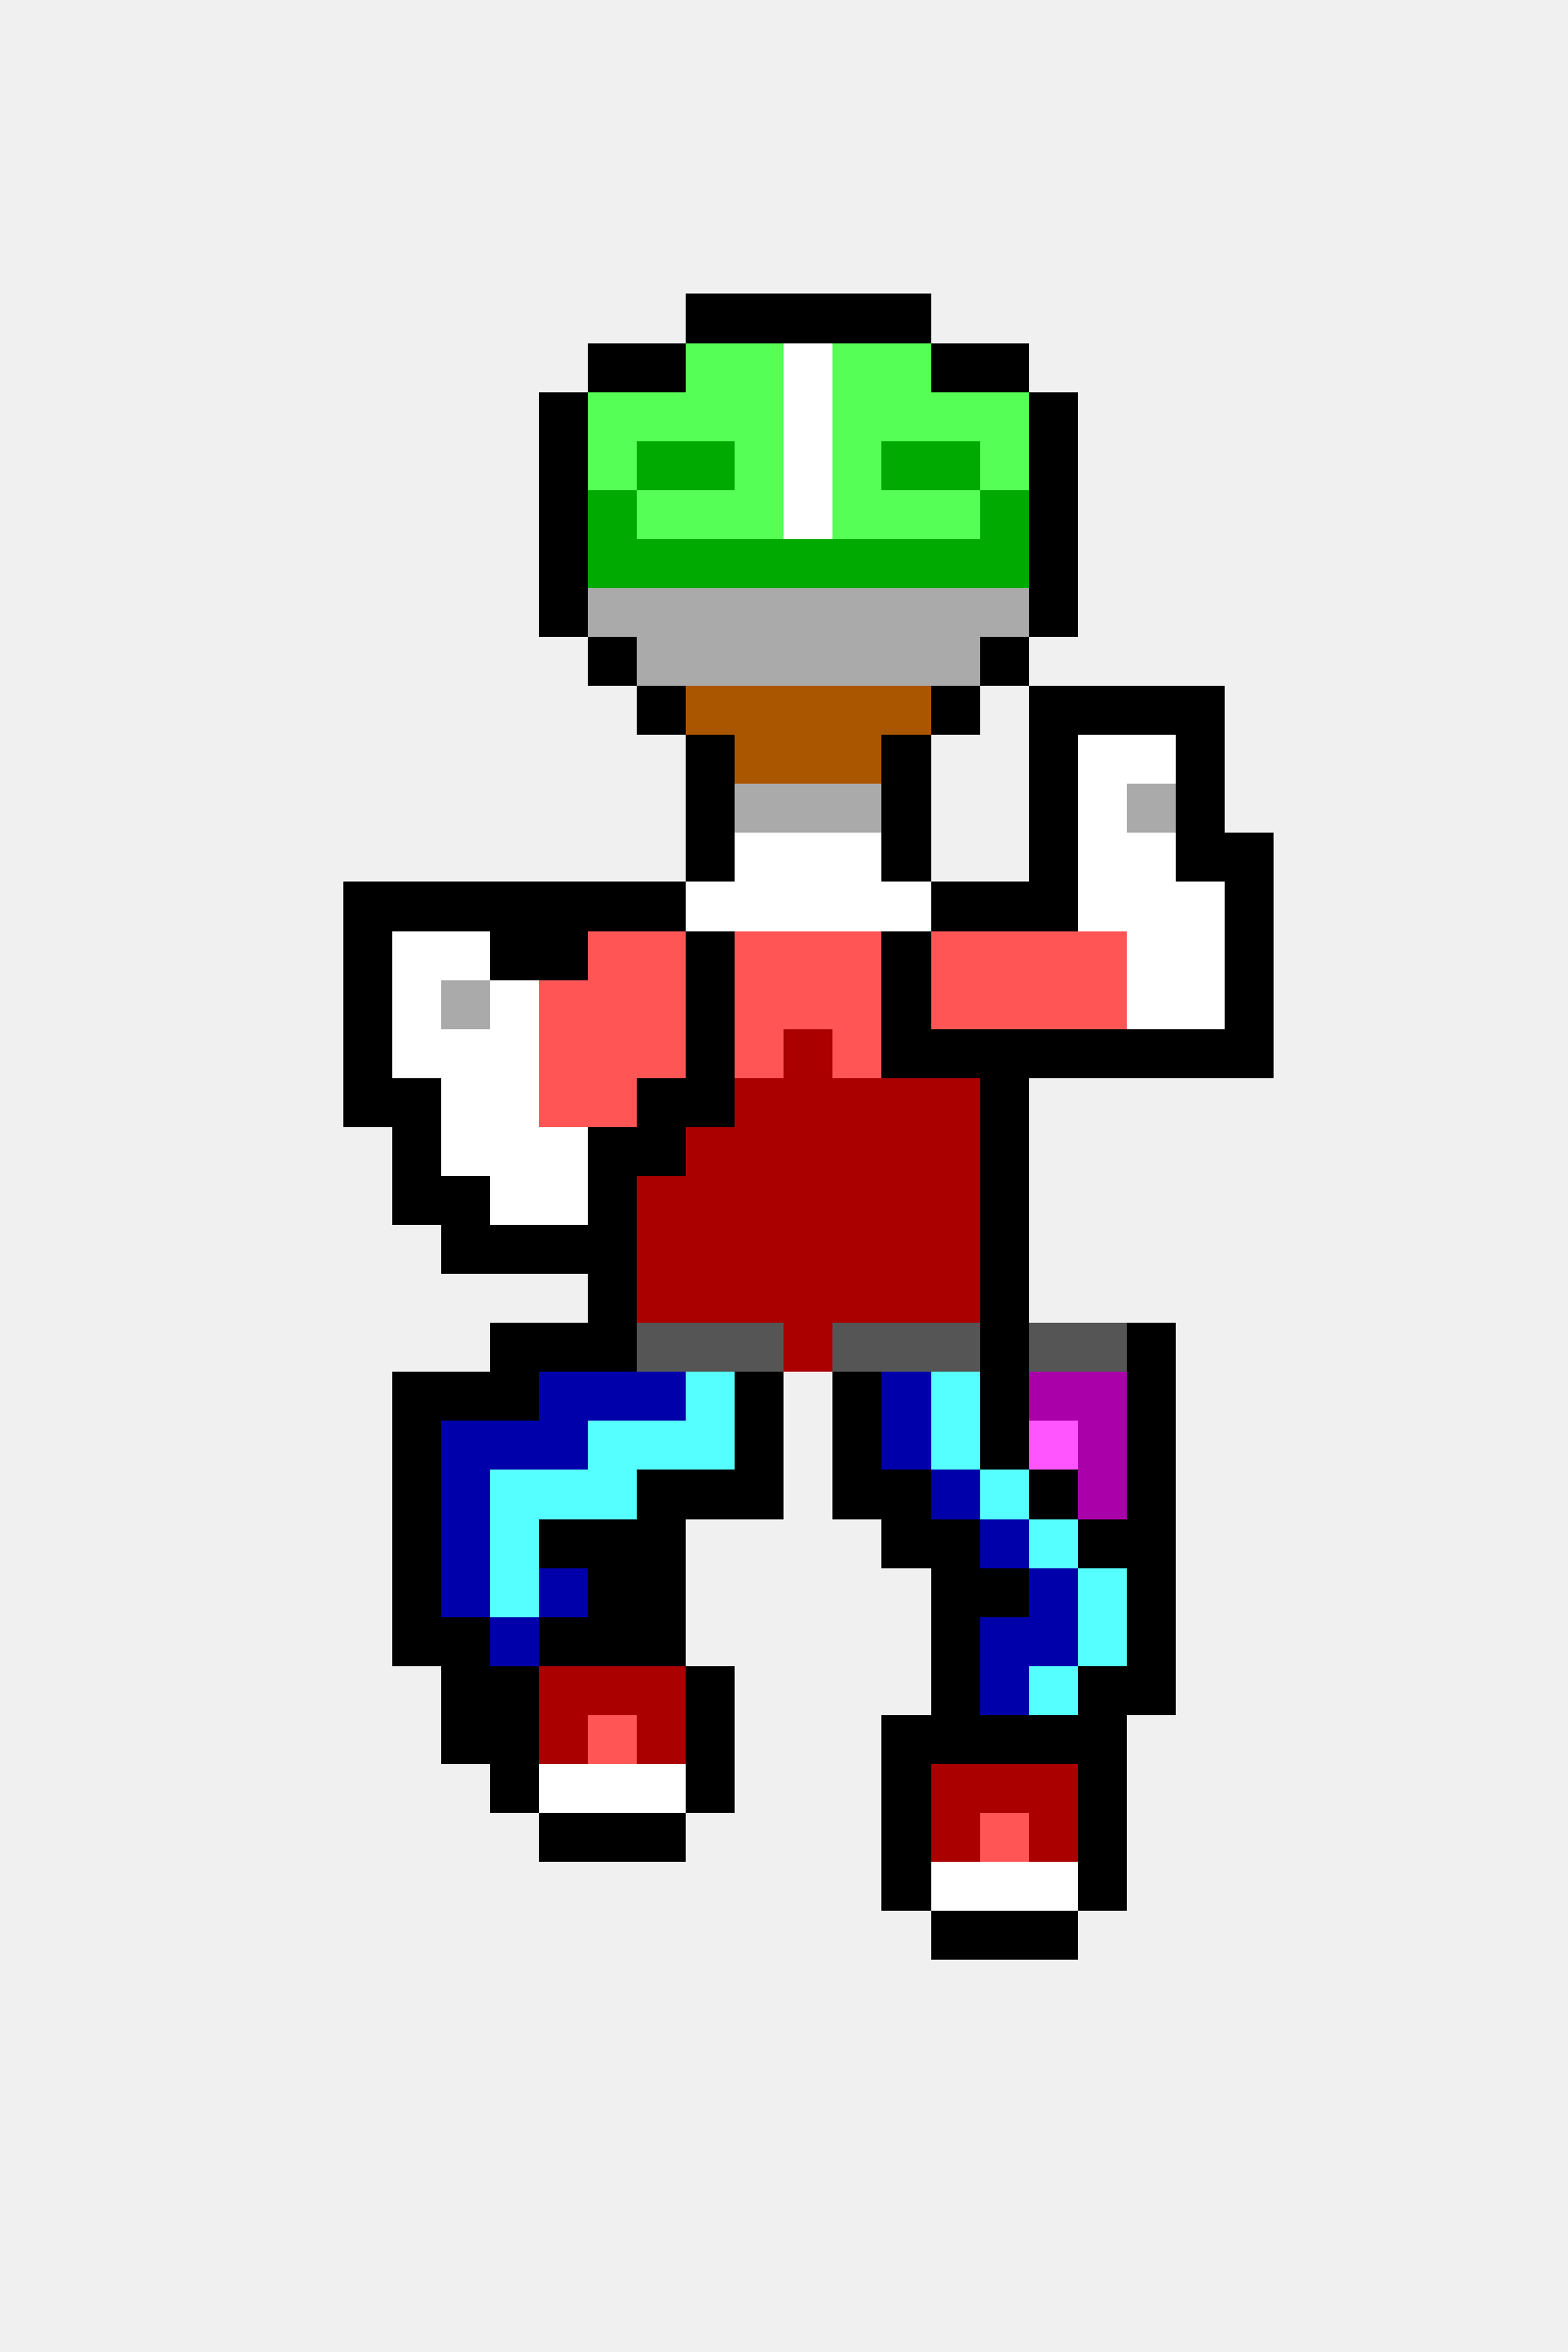
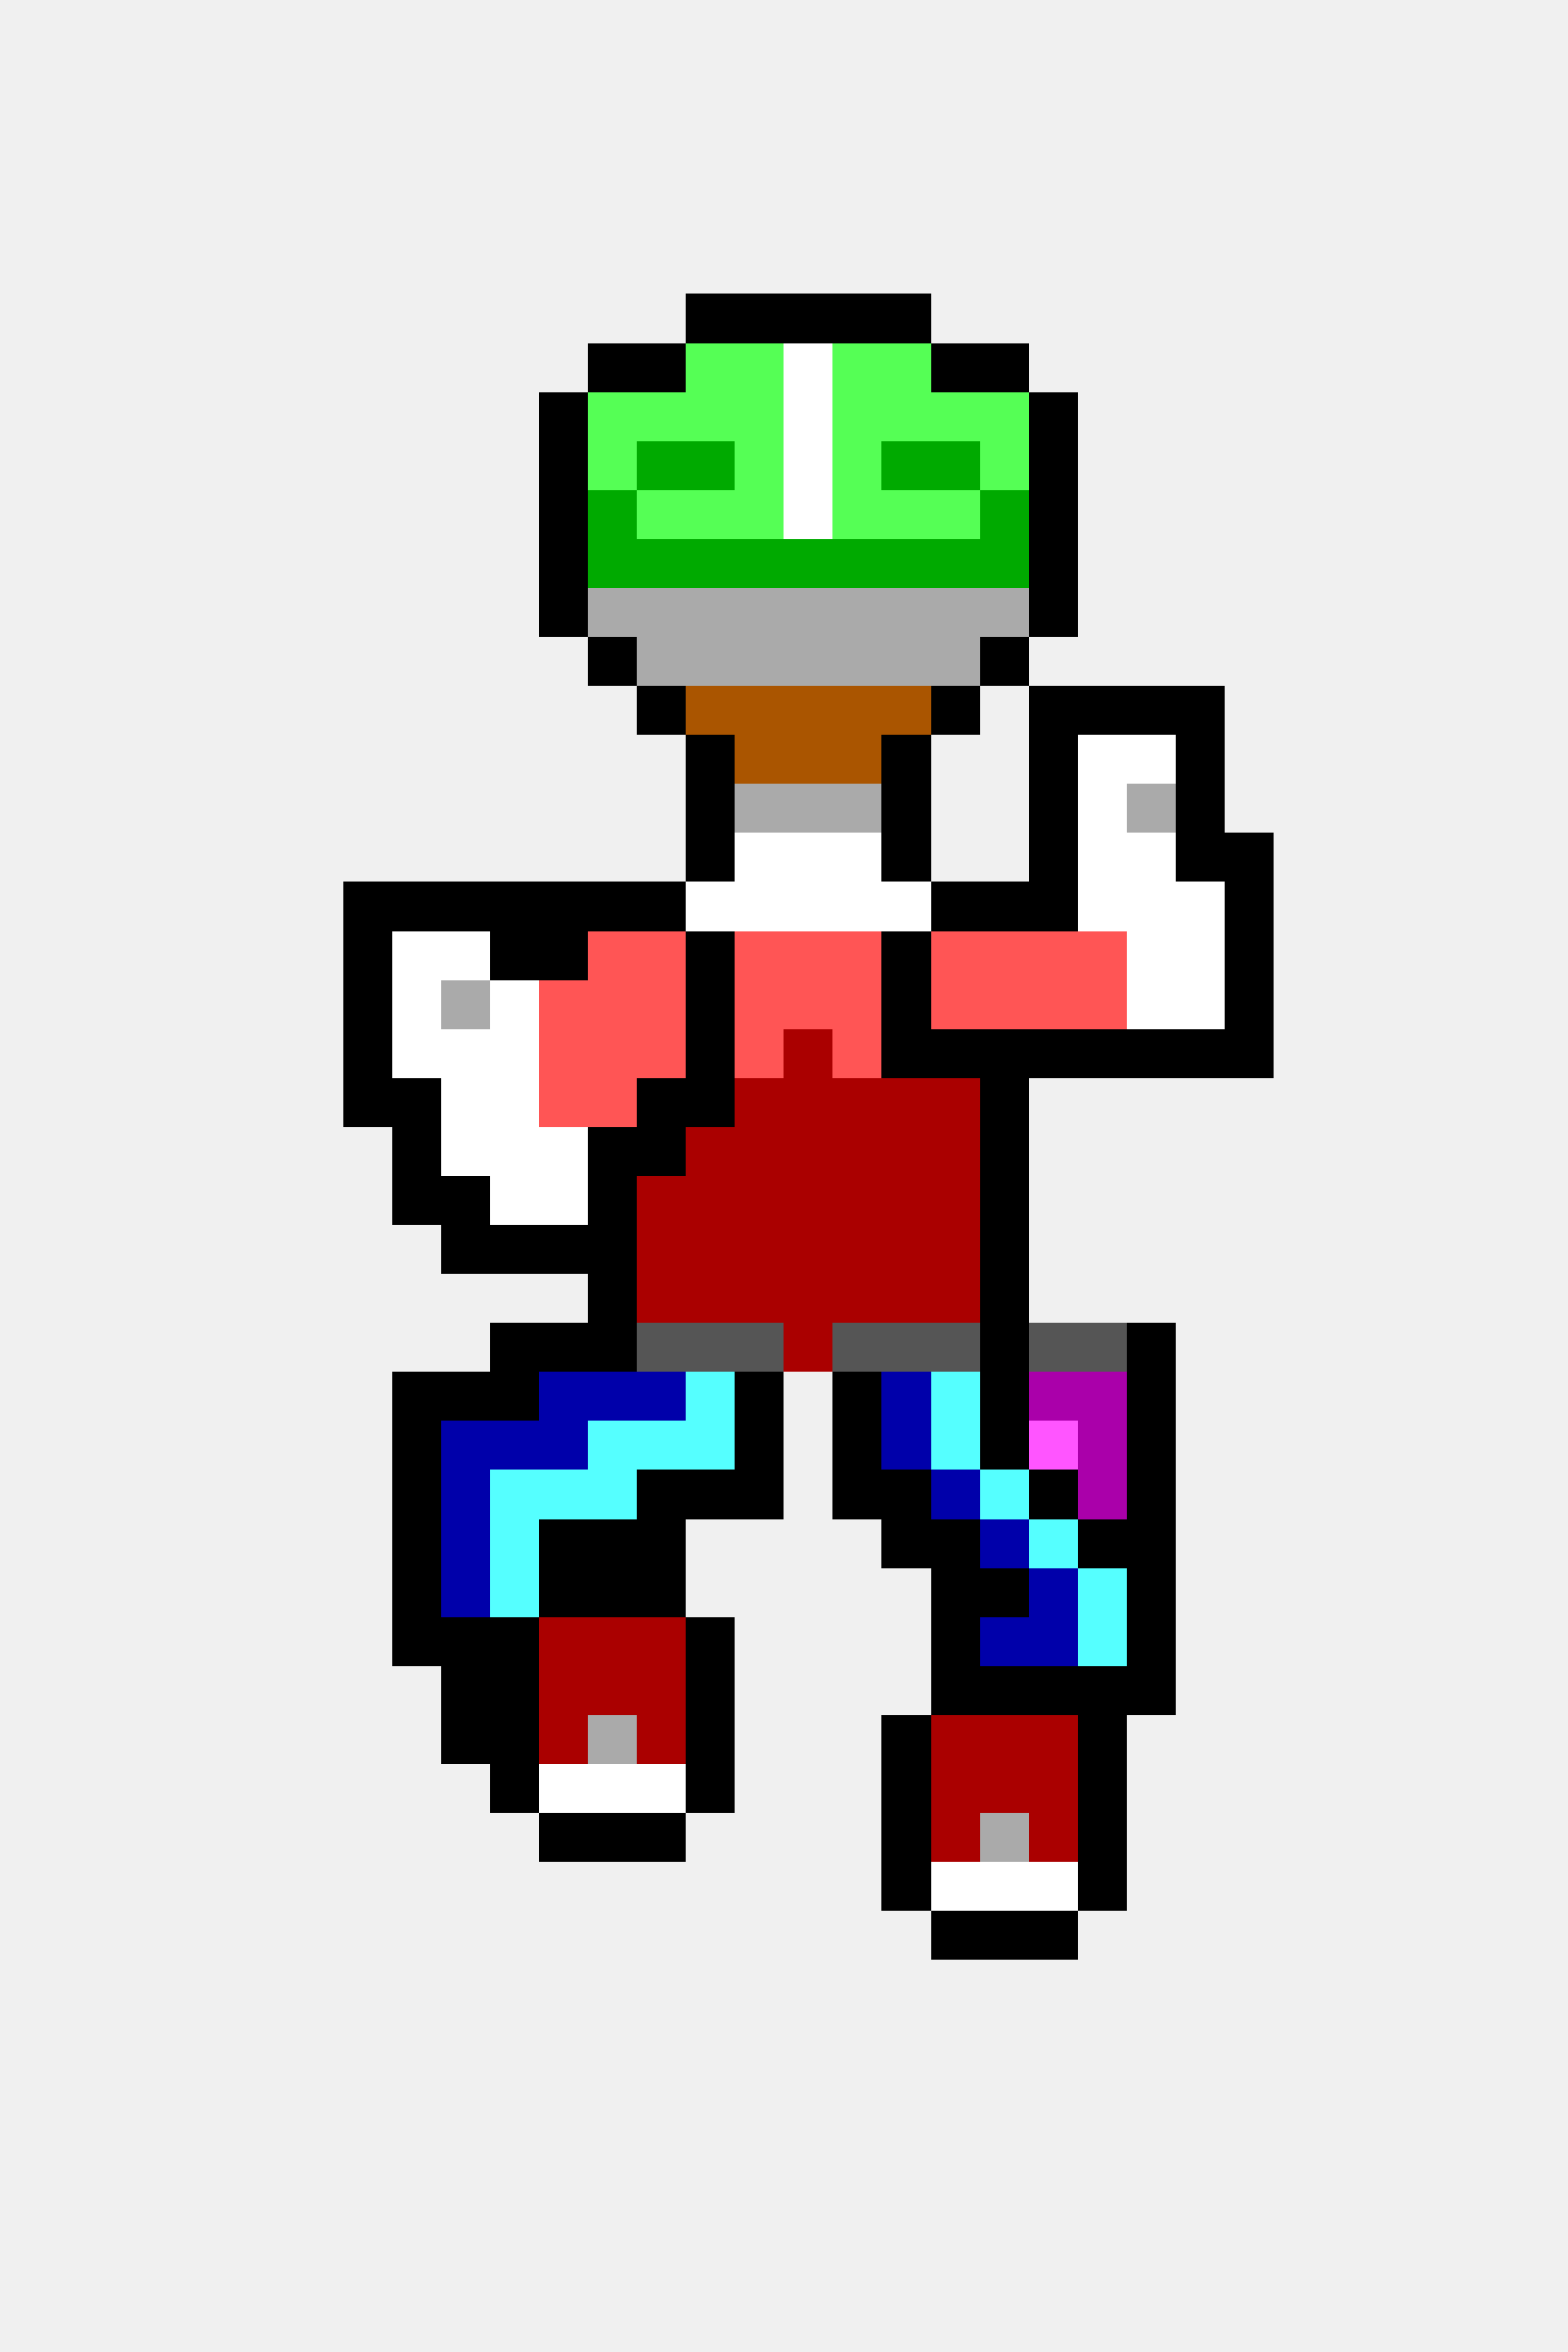
<svg xmlns="http://www.w3.org/2000/svg" width="32" height="48" viewBox="0 0 32 48" shape-rendering="crispEdges">
  <rect x="14" y="6" width="1" height="1" fill="#000000" />
  <rect x="15" y="6" width="1" height="1" fill="#000000" />
  <rect x="16" y="6" width="1" height="1" fill="#000000" />
  <rect x="17" y="6" width="1" height="1" fill="#000000" />
  <rect x="18" y="6" width="1" height="1" fill="#000000" />
  <rect x="12" y="7" width="1" height="1" fill="#000000" />
  <rect x="13" y="7" width="1" height="1" fill="#000000" />
  <rect x="14" y="7" width="1" height="1" fill="#55ff55" />
  <rect x="15" y="7" width="1" height="1" fill="#55ff55" />
  <rect x="16" y="7" width="1" height="1" fill="#ffffff" />
  <rect x="17" y="7" width="1" height="1" fill="#55ff55" />
  <rect x="18" y="7" width="1" height="1" fill="#55ff55" />
  <rect x="19" y="7" width="1" height="1" fill="#000000" />
  <rect x="20" y="7" width="1" height="1" fill="#000000" />
  <rect x="11" y="8" width="1" height="1" fill="#000000" />
  <rect x="12" y="8" width="1" height="1" fill="#55ff55" />
  <rect x="13" y="8" width="1" height="1" fill="#55ff55" />
  <rect x="14" y="8" width="1" height="1" fill="#55ff55" />
  <rect x="15" y="8" width="1" height="1" fill="#55ff55" />
  <rect x="16" y="8" width="1" height="1" fill="#ffffff" />
  <rect x="17" y="8" width="1" height="1" fill="#55ff55" />
  <rect x="18" y="8" width="1" height="1" fill="#55ff55" />
  <rect x="19" y="8" width="1" height="1" fill="#55ff55" />
  <rect x="20" y="8" width="1" height="1" fill="#55ff55" />
  <rect x="21" y="8" width="1" height="1" fill="#000000" />
  <rect x="11" y="9" width="1" height="1" fill="#000000" />
  <rect x="12" y="9" width="1" height="1" fill="#55ff55" />
  <rect x="13" y="9" width="1" height="1" fill="#00aa00" />
  <rect x="14" y="9" width="1" height="1" fill="#00aa00" />
  <rect x="15" y="9" width="1" height="1" fill="#55ff55" />
  <rect x="16" y="9" width="1" height="1" fill="#ffffff" />
  <rect x="17" y="9" width="1" height="1" fill="#55ff55" />
  <rect x="18" y="9" width="1" height="1" fill="#00aa00" />
  <rect x="19" y="9" width="1" height="1" fill="#00aa00" />
  <rect x="20" y="9" width="1" height="1" fill="#55ff55" />
  <rect x="21" y="9" width="1" height="1" fill="#000000" />
  <rect x="11" y="10" width="1" height="1" fill="#000000" />
  <rect x="12" y="10" width="1" height="1" fill="#00aa00" />
  <rect x="13" y="10" width="1" height="1" fill="#55ff55" />
  <rect x="14" y="10" width="1" height="1" fill="#55ff55" />
  <rect x="15" y="10" width="1" height="1" fill="#55ff55" />
  <rect x="16" y="10" width="1" height="1" fill="#ffffff" />
  <rect x="17" y="10" width="1" height="1" fill="#55ff55" />
  <rect x="18" y="10" width="1" height="1" fill="#55ff55" />
  <rect x="19" y="10" width="1" height="1" fill="#55ff55" />
  <rect x="20" y="10" width="1" height="1" fill="#00aa00" />
  <rect x="21" y="10" width="1" height="1" fill="#000000" />
  <rect x="11" y="11" width="1" height="1" fill="#000000" />
  <rect x="12" y="11" width="1" height="1" fill="#00aa00" />
  <rect x="13" y="11" width="1" height="1" fill="#00aa00" />
  <rect x="14" y="11" width="1" height="1" fill="#00aa00" />
  <rect x="15" y="11" width="1" height="1" fill="#00aa00" />
  <rect x="16" y="11" width="1" height="1" fill="#00aa00" />
  <rect x="17" y="11" width="1" height="1" fill="#00aa00" />
  <rect x="18" y="11" width="1" height="1" fill="#00aa00" />
  <rect x="19" y="11" width="1" height="1" fill="#00aa00" />
  <rect x="20" y="11" width="1" height="1" fill="#00aa00" />
  <rect x="21" y="11" width="1" height="1" fill="#000000" />
  <rect x="11" y="12" width="1" height="1" fill="#000000" />
  <rect x="12" y="12" width="1" height="1" fill="#aaaaaa" />
  <rect x="13" y="12" width="1" height="1" fill="#aaaaaa" />
  <rect x="14" y="12" width="1" height="1" fill="#aaaaaa" />
  <rect x="15" y="12" width="1" height="1" fill="#aaaaaa" />
  <rect x="16" y="12" width="1" height="1" fill="#aaaaaa" />
  <rect x="17" y="12" width="1" height="1" fill="#aaaaaa" />
  <rect x="18" y="12" width="1" height="1" fill="#aaaaaa" />
  <rect x="19" y="12" width="1" height="1" fill="#aaaaaa" />
  <rect x="20" y="12" width="1" height="1" fill="#aaaaaa" />
  <rect x="21" y="12" width="1" height="1" fill="#000000" />
  <rect x="12" y="13" width="1" height="1" fill="#000000" />
  <rect x="13" y="13" width="1" height="1" fill="#aaaaaa" />
  <rect x="14" y="13" width="1" height="1" fill="#aaaaaa" />
  <rect x="15" y="13" width="1" height="1" fill="#aaaaaa" />
  <rect x="16" y="13" width="1" height="1" fill="#aaaaaa" />
  <rect x="17" y="13" width="1" height="1" fill="#aaaaaa" />
  <rect x="18" y="13" width="1" height="1" fill="#aaaaaa" />
  <rect x="19" y="13" width="1" height="1" fill="#aaaaaa" />
  <rect x="20" y="13" width="1" height="1" fill="#000000" />
  <rect x="13" y="14" width="1" height="1" fill="#000000" />
  <rect x="14" y="14" width="1" height="1" fill="#aa5500" />
  <rect x="15" y="14" width="1" height="1" fill="#aa5500" />
  <rect x="16" y="14" width="1" height="1" fill="#aa5500" />
  <rect x="17" y="14" width="1" height="1" fill="#aa5500" />
  <rect x="18" y="14" width="1" height="1" fill="#aa5500" />
  <rect x="19" y="14" width="1" height="1" fill="#000000" />
  <rect x="21" y="14" width="1" height="1" fill="#000000" />
  <rect x="22" y="14" width="1" height="1" fill="#000000" />
  <rect x="23" y="14" width="1" height="1" fill="#000000" />
  <rect x="24" y="14" width="1" height="1" fill="#000000" />
  <rect x="14" y="15" width="1" height="1" fill="#000000" />
  <rect x="15" y="15" width="1" height="1" fill="#aa5500" />
  <rect x="16" y="15" width="1" height="1" fill="#aa5500" />
  <rect x="17" y="15" width="1" height="1" fill="#aa5500" />
  <rect x="18" y="15" width="1" height="1" fill="#000000" />
  <rect x="21" y="15" width="1" height="1" fill="#000000" />
  <rect x="22" y="15" width="1" height="1" fill="#ffffff" />
  <rect x="23" y="15" width="1" height="1" fill="#ffffff" />
  <rect x="24" y="15" width="1" height="1" fill="#000000" />
  <rect x="14" y="16" width="1" height="1" fill="#000000" />
  <rect x="15" y="16" width="1" height="1" fill="#aaaaaa" />
  <rect x="16" y="16" width="1" height="1" fill="#aaaaaa" />
  <rect x="17" y="16" width="1" height="1" fill="#aaaaaa" />
  <rect x="18" y="16" width="1" height="1" fill="#000000" />
  <rect x="21" y="16" width="1" height="1" fill="#000000" />
  <rect x="22" y="16" width="1" height="1" fill="#ffffff" />
  <rect x="23" y="16" width="1" height="1" fill="#aaaaaa" />
  <rect x="24" y="16" width="1" height="1" fill="#000000" />
  <rect x="14" y="17" width="1" height="1" fill="#000000" />
  <rect x="15" y="17" width="1" height="1" fill="#ffffff" />
  <rect x="16" y="17" width="1" height="1" fill="#ffffff" />
  <rect x="17" y="17" width="1" height="1" fill="#ffffff" />
  <rect x="18" y="17" width="1" height="1" fill="#000000" />
  <rect x="21" y="17" width="1" height="1" fill="#000000" />
  <rect x="22" y="17" width="1" height="1" fill="#ffffff" />
  <rect x="23" y="17" width="1" height="1" fill="#ffffff" />
  <rect x="24" y="17" width="1" height="1" fill="#000000" />
  <rect x="25" y="17" width="1" height="1" fill="#000000" />
  <rect x="7" y="18" width="1" height="1" fill="#000000" />
  <rect x="8" y="18" width="1" height="1" fill="#000000" />
  <rect x="9" y="18" width="1" height="1" fill="#000000" />
  <rect x="10" y="18" width="1" height="1" fill="#000000" />
  <rect x="11" y="18" width="1" height="1" fill="#000000" />
  <rect x="12" y="18" width="1" height="1" fill="#000000" />
  <rect x="13" y="18" width="1" height="1" fill="#000000" />
  <rect x="14" y="18" width="1" height="1" fill="#ffffff" />
  <rect x="15" y="18" width="1" height="1" fill="#ffffff" />
  <rect x="16" y="18" width="1" height="1" fill="#ffffff" />
  <rect x="17" y="18" width="1" height="1" fill="#ffffff" />
  <rect x="18" y="18" width="1" height="1" fill="#ffffff" />
  <rect x="19" y="18" width="1" height="1" fill="#000000" />
  <rect x="20" y="18" width="1" height="1" fill="#000000" />
  <rect x="21" y="18" width="1" height="1" fill="#000000" />
  <rect x="22" y="18" width="1" height="1" fill="#ffffff" />
  <rect x="23" y="18" width="1" height="1" fill="#ffffff" />
  <rect x="24" y="18" width="1" height="1" fill="#ffffff" />
  <rect x="25" y="18" width="1" height="1" fill="#000000" />
  <rect x="7" y="19" width="1" height="1" fill="#000000" />
  <rect x="8" y="19" width="1" height="1" fill="#ffffff" />
  <rect x="9" y="19" width="1" height="1" fill="#ffffff" />
  <rect x="10" y="19" width="1" height="1" fill="#000000" />
  <rect x="11" y="19" width="1" height="1" fill="#000000" />
  <rect x="12" y="19" width="1" height="1" fill="#ff5555" />
  <rect x="13" y="19" width="1" height="1" fill="#ff5555" />
  <rect x="14" y="19" width="1" height="1" fill="#000000" />
  <rect x="15" y="19" width="1" height="1" fill="#ff5555" />
  <rect x="16" y="19" width="1" height="1" fill="#ff5555" />
  <rect x="17" y="19" width="1" height="1" fill="#ff5555" />
  <rect x="18" y="19" width="1" height="1" fill="#000000" />
  <rect x="19" y="19" width="1" height="1" fill="#ff5555" />
  <rect x="20" y="19" width="1" height="1" fill="#ff5555" />
  <rect x="21" y="19" width="1" height="1" fill="#ff5555" />
  <rect x="22" y="19" width="1" height="1" fill="#ff5555" />
  <rect x="23" y="19" width="1" height="1" fill="#ffffff" />
  <rect x="24" y="19" width="1" height="1" fill="#ffffff" />
  <rect x="25" y="19" width="1" height="1" fill="#000000" />
  <rect x="7" y="20" width="1" height="1" fill="#000000" />
  <rect x="8" y="20" width="1" height="1" fill="#ffffff" />
  <rect x="9" y="20" width="1" height="1" fill="#aaaaaa" />
  <rect x="10" y="20" width="1" height="1" fill="#ffffff" />
  <rect x="11" y="20" width="1" height="1" fill="#ff5555" />
  <rect x="12" y="20" width="1" height="1" fill="#ff5555" />
  <rect x="13" y="20" width="1" height="1" fill="#ff5555" />
  <rect x="14" y="20" width="1" height="1" fill="#000000" />
  <rect x="15" y="20" width="1" height="1" fill="#ff5555" />
  <rect x="16" y="20" width="1" height="1" fill="#ff5555" />
  <rect x="17" y="20" width="1" height="1" fill="#ff5555" />
  <rect x="18" y="20" width="1" height="1" fill="#000000" />
  <rect x="19" y="20" width="1" height="1" fill="#ff5555" />
  <rect x="20" y="20" width="1" height="1" fill="#ff5555" />
  <rect x="21" y="20" width="1" height="1" fill="#ff5555" />
  <rect x="22" y="20" width="1" height="1" fill="#ff5555" />
  <rect x="23" y="20" width="1" height="1" fill="#ffffff" />
  <rect x="24" y="20" width="1" height="1" fill="#ffffff" />
  <rect x="25" y="20" width="1" height="1" fill="#000000" />
  <rect x="7" y="21" width="1" height="1" fill="#000000" />
  <rect x="8" y="21" width="1" height="1" fill="#ffffff" />
  <rect x="9" y="21" width="1" height="1" fill="#ffffff" />
  <rect x="10" y="21" width="1" height="1" fill="#ffffff" />
  <rect x="11" y="21" width="1" height="1" fill="#ff5555" />
  <rect x="12" y="21" width="1" height="1" fill="#ff5555" />
  <rect x="13" y="21" width="1" height="1" fill="#ff5555" />
  <rect x="14" y="21" width="1" height="1" fill="#000000" />
  <rect x="15" y="21" width="1" height="1" fill="#ff5555" />
  <rect x="16" y="21" width="1" height="1" fill="#aa0000" />
  <rect x="17" y="21" width="1" height="1" fill="#ff5555" />
  <rect x="18" y="21" width="1" height="1" fill="#000000" />
  <rect x="19" y="21" width="1" height="1" fill="#000000" />
  <rect x="20" y="21" width="1" height="1" fill="#000000" />
  <rect x="21" y="21" width="1" height="1" fill="#000000" />
  <rect x="22" y="21" width="1" height="1" fill="#000000" />
  <rect x="23" y="21" width="1" height="1" fill="#000000" />
  <rect x="24" y="21" width="1" height="1" fill="#000000" />
  <rect x="25" y="21" width="1" height="1" fill="#000000" />
  <rect x="7" y="22" width="1" height="1" fill="#000000" />
  <rect x="8" y="22" width="1" height="1" fill="#000000" />
  <rect x="9" y="22" width="1" height="1" fill="#ffffff" />
  <rect x="10" y="22" width="1" height="1" fill="#ffffff" />
  <rect x="11" y="22" width="1" height="1" fill="#ff5555" />
  <rect x="12" y="22" width="1" height="1" fill="#ff5555" />
  <rect x="13" y="22" width="1" height="1" fill="#000000" />
  <rect x="14" y="22" width="1" height="1" fill="#000000" />
  <rect x="15" y="22" width="1" height="1" fill="#aa0000" />
  <rect x="16" y="22" width="1" height="1" fill="#aa0000" />
  <rect x="17" y="22" width="1" height="1" fill="#aa0000" />
  <rect x="18" y="22" width="1" height="1" fill="#aa0000" />
  <rect x="19" y="22" width="1" height="1" fill="#aa0000" />
  <rect x="20" y="22" width="1" height="1" fill="#000000" />
  <rect x="8" y="23" width="1" height="1" fill="#000000" />
  <rect x="9" y="23" width="1" height="1" fill="#ffffff" />
  <rect x="10" y="23" width="1" height="1" fill="#ffffff" />
  <rect x="11" y="23" width="1" height="1" fill="#ffffff" />
  <rect x="12" y="23" width="1" height="1" fill="#000000" />
  <rect x="13" y="23" width="1" height="1" fill="#000000" />
  <rect x="14" y="23" width="1" height="1" fill="#aa0000" />
  <rect x="15" y="23" width="1" height="1" fill="#aa0000" />
  <rect x="16" y="23" width="1" height="1" fill="#aa0000" />
  <rect x="17" y="23" width="1" height="1" fill="#aa0000" />
  <rect x="18" y="23" width="1" height="1" fill="#aa0000" />
  <rect x="19" y="23" width="1" height="1" fill="#aa0000" />
  <rect x="20" y="23" width="1" height="1" fill="#000000" />
  <rect x="8" y="24" width="1" height="1" fill="#000000" />
  <rect x="9" y="24" width="1" height="1" fill="#000000" />
  <rect x="10" y="24" width="1" height="1" fill="#ffffff" />
  <rect x="11" y="24" width="1" height="1" fill="#ffffff" />
  <rect x="12" y="24" width="1" height="1" fill="#000000" />
  <rect x="13" y="24" width="1" height="1" fill="#aa0000" />
  <rect x="14" y="24" width="1" height="1" fill="#aa0000" />
  <rect x="15" y="24" width="1" height="1" fill="#aa0000" />
  <rect x="16" y="24" width="1" height="1" fill="#aa0000" />
  <rect x="17" y="24" width="1" height="1" fill="#aa0000" />
  <rect x="18" y="24" width="1" height="1" fill="#aa0000" />
  <rect x="19" y="24" width="1" height="1" fill="#aa0000" />
  <rect x="20" y="24" width="1" height="1" fill="#000000" />
  <rect x="9" y="25" width="1" height="1" fill="#000000" />
  <rect x="10" y="25" width="1" height="1" fill="#000000" />
  <rect x="11" y="25" width="1" height="1" fill="#000000" />
  <rect x="12" y="25" width="1" height="1" fill="#000000" />
  <rect x="13" y="25" width="1" height="1" fill="#aa0000" />
  <rect x="14" y="25" width="1" height="1" fill="#aa0000" />
  <rect x="15" y="25" width="1" height="1" fill="#aa0000" />
  <rect x="16" y="25" width="1" height="1" fill="#aa0000" />
  <rect x="17" y="25" width="1" height="1" fill="#aa0000" />
  <rect x="18" y="25" width="1" height="1" fill="#aa0000" />
  <rect x="19" y="25" width="1" height="1" fill="#aa0000" />
  <rect x="20" y="25" width="1" height="1" fill="#000000" />
  <rect x="12" y="26" width="1" height="1" fill="#000000" />
  <rect x="13" y="26" width="1" height="1" fill="#aa0000" />
  <rect x="14" y="26" width="1" height="1" fill="#aa0000" />
  <rect x="15" y="26" width="1" height="1" fill="#aa0000" />
  <rect x="16" y="26" width="1" height="1" fill="#aa0000" />
  <rect x="17" y="26" width="1" height="1" fill="#aa0000" />
  <rect x="18" y="26" width="1" height="1" fill="#aa0000" />
  <rect x="19" y="26" width="1" height="1" fill="#aa0000" />
  <rect x="20" y="26" width="1" height="1" fill="#000000" />
  <rect x="10" y="27" width="1" height="1" fill="#000000" />
  <rect x="11" y="27" width="1" height="1" fill="#000000" />
  <rect x="12" y="27" width="1" height="1" fill="#000000" />
  <rect x="13" y="27" width="1" height="1" fill="#555555" />
  <rect x="14" y="27" width="1" height="1" fill="#555555" />
  <rect x="15" y="27" width="1" height="1" fill="#555555" />
  <rect x="16" y="27" width="1" height="1" fill="#aa0000" />
  <rect x="17" y="27" width="1" height="1" fill="#555555" />
  <rect x="18" y="27" width="1" height="1" fill="#555555" />
  <rect x="19" y="27" width="1" height="1" fill="#555555" />
  <rect x="20" y="27" width="1" height="1" fill="#000000" />
  <rect x="21" y="27" width="1" height="1" fill="#555555" />
  <rect x="22" y="27" width="1" height="1" fill="#555555" />
  <rect x="23" y="27" width="1" height="1" fill="#000000" />
  <rect x="8" y="28" width="1" height="1" fill="#000000" />
  <rect x="9" y="28" width="1" height="1" fill="#000000" />
  <rect x="10" y="28" width="1" height="1" fill="#000000" />
  <rect x="11" y="28" width="1" height="1" fill="#0000aa" />
  <rect x="12" y="28" width="1" height="1" fill="#0000aa" />
  <rect x="13" y="28" width="1" height="1" fill="#0000aa" />
  <rect x="14" y="28" width="1" height="1" fill="#55ffff" />
  <rect x="15" y="28" width="1" height="1" fill="#000000" />
  <rect x="17" y="28" width="1" height="1" fill="#000000" />
  <rect x="18" y="28" width="1" height="1" fill="#0000aa" />
  <rect x="19" y="28" width="1" height="1" fill="#55ffff" />
  <rect x="20" y="28" width="1" height="1" fill="#000000" />
  <rect x="21" y="28" width="1" height="1" fill="#aa00aa" />
  <rect x="22" y="28" width="1" height="1" fill="#aa00aa" />
  <rect x="23" y="28" width="1" height="1" fill="#000000" />
  <rect x="8" y="29" width="1" height="1" fill="#000000" />
  <rect x="9" y="29" width="1" height="1" fill="#0000aa" />
  <rect x="10" y="29" width="1" height="1" fill="#0000aa" />
  <rect x="11" y="29" width="1" height="1" fill="#0000aa" />
  <rect x="12" y="29" width="1" height="1" fill="#55ffff" />
  <rect x="13" y="29" width="1" height="1" fill="#55ffff" />
  <rect x="14" y="29" width="1" height="1" fill="#55ffff" />
  <rect x="15" y="29" width="1" height="1" fill="#000000" />
  <rect x="17" y="29" width="1" height="1" fill="#000000" />
  <rect x="18" y="29" width="1" height="1" fill="#0000aa" />
  <rect x="19" y="29" width="1" height="1" fill="#55ffff" />
  <rect x="20" y="29" width="1" height="1" fill="#000000" />
  <rect x="21" y="29" width="1" height="1" fill="#ff55ff" />
  <rect x="22" y="29" width="1" height="1" fill="#aa00aa" />
  <rect x="23" y="29" width="1" height="1" fill="#000000" />
  <rect x="8" y="30" width="1" height="1" fill="#000000" />
  <rect x="9" y="30" width="1" height="1" fill="#0000aa" />
  <rect x="10" y="30" width="1" height="1" fill="#55ffff" />
  <rect x="11" y="30" width="1" height="1" fill="#55ffff" />
  <rect x="12" y="30" width="1" height="1" fill="#55ffff" />
  <rect x="13" y="30" width="1" height="1" fill="#000000" />
  <rect x="14" y="30" width="1" height="1" fill="#000000" />
  <rect x="15" y="30" width="1" height="1" fill="#000000" />
  <rect x="17" y="30" width="1" height="1" fill="#000000" />
  <rect x="18" y="30" width="1" height="1" fill="#000000" />
  <rect x="19" y="30" width="1" height="1" fill="#0000aa" />
  <rect x="20" y="30" width="1" height="1" fill="#55ffff" />
  <rect x="21" y="30" width="1" height="1" fill="#000000" />
  <rect x="22" y="30" width="1" height="1" fill="#aa00aa" />
  <rect x="23" y="30" width="1" height="1" fill="#000000" />
  <rect x="8" y="31" width="1" height="1" fill="#000000" />
  <rect x="9" y="31" width="1" height="1" fill="#0000aa" />
  <rect x="10" y="31" width="1" height="1" fill="#55ffff" />
  <rect x="11" y="31" width="1" height="1" fill="#000000" />
  <rect x="12" y="31" width="1" height="1" fill="#000000" />
  <rect x="13" y="31" width="1" height="1" fill="#000000" />
  <rect x="18" y="31" width="1" height="1" fill="#000000" />
  <rect x="19" y="31" width="1" height="1" fill="#000000" />
  <rect x="20" y="31" width="1" height="1" fill="#0000aa" />
  <rect x="21" y="31" width="1" height="1" fill="#55ffff" />
  <rect x="22" y="31" width="1" height="1" fill="#000000" />
  <rect x="23" y="31" width="1" height="1" fill="#000000" />
  <rect x="8" y="32" width="1" height="1" fill="#000000" />
  <rect x="9" y="32" width="1" height="1" fill="#0000aa" />
  <rect x="10" y="32" width="1" height="1" fill="#55ffff" />
-   <rect x="11" y="32" width="1" height="1" fill="#0000aa" />
+   <rect x="11" y="32" width="1" height="1" fill="#000000" />
  <rect x="12" y="32" width="1" height="1" fill="#000000" />
  <rect x="13" y="32" width="1" height="1" fill="#000000" />
  <rect x="19" y="32" width="1" height="1" fill="#000000" />
  <rect x="20" y="32" width="1" height="1" fill="#000000" />
  <rect x="21" y="32" width="1" height="1" fill="#0000aa" />
  <rect x="22" y="32" width="1" height="1" fill="#55ffff" />
  <rect x="23" y="32" width="1" height="1" fill="#000000" />
  <rect x="8" y="33" width="1" height="1" fill="#000000" />
  <rect x="9" y="33" width="1" height="1" fill="#000000" />
-   <rect x="10" y="33" width="1" height="1" fill="#0000aa" />
-   <rect x="11" y="33" width="1" height="1" fill="#000000" />
-   <rect x="12" y="33" width="1" height="1" fill="#000000" />
-   <rect x="13" y="33" width="1" height="1" fill="#000000" />
+   <rect x="10" y="33" width="1" height="1" fill="#000000" />
+   <rect x="11" y="33" width="1" height="1" fill="#aa0000" />
+   <rect x="12" y="33" width="1" height="1" fill="#aa0000" />
+   <rect x="13" y="33" width="1" height="1" fill="#aa0000" />
+   <rect x="14" y="33" width="1" height="1" fill="#000000" />
  <rect x="19" y="33" width="1" height="1" fill="#000000" />
  <rect x="20" y="33" width="1" height="1" fill="#0000aa" />
  <rect x="21" y="33" width="1" height="1" fill="#0000aa" />
  <rect x="22" y="33" width="1" height="1" fill="#55ffff" />
  <rect x="23" y="33" width="1" height="1" fill="#000000" />
  <rect x="9" y="34" width="1" height="1" fill="#000000" />
  <rect x="10" y="34" width="1" height="1" fill="#000000" />
  <rect x="11" y="34" width="1" height="1" fill="#aa0000" />
  <rect x="12" y="34" width="1" height="1" fill="#aa0000" />
  <rect x="13" y="34" width="1" height="1" fill="#aa0000" />
  <rect x="14" y="34" width="1" height="1" fill="#000000" />
  <rect x="19" y="34" width="1" height="1" fill="#000000" />
-   <rect x="20" y="34" width="1" height="1" fill="#0000aa" />
-   <rect x="21" y="34" width="1" height="1" fill="#55ffff" />
+   <rect x="20" y="34" width="1" height="1" fill="#000000" />
+   <rect x="21" y="34" width="1" height="1" fill="#000000" />
  <rect x="22" y="34" width="1" height="1" fill="#000000" />
  <rect x="23" y="34" width="1" height="1" fill="#000000" />
  <rect x="9" y="35" width="1" height="1" fill="#000000" />
  <rect x="10" y="35" width="1" height="1" fill="#000000" />
  <rect x="11" y="35" width="1" height="1" fill="#aa0000" />
-   <rect x="12" y="35" width="1" height="1" fill="#ff5555" />
+   <rect x="12" y="35" width="1" height="1" fill="#aaaaaa" />
  <rect x="13" y="35" width="1" height="1" fill="#aa0000" />
  <rect x="14" y="35" width="1" height="1" fill="#000000" />
  <rect x="18" y="35" width="1" height="1" fill="#000000" />
-   <rect x="19" y="35" width="1" height="1" fill="#000000" />
-   <rect x="20" y="35" width="1" height="1" fill="#000000" />
-   <rect x="21" y="35" width="1" height="1" fill="#000000" />
+   <rect x="19" y="35" width="1" height="1" fill="#aa0000" />
+   <rect x="20" y="35" width="1" height="1" fill="#aa0000" />
+   <rect x="21" y="35" width="1" height="1" fill="#aa0000" />
  <rect x="22" y="35" width="1" height="1" fill="#000000" />
  <rect x="10" y="36" width="1" height="1" fill="#000000" />
  <rect x="11" y="36" width="1" height="1" fill="#ffffff" />
  <rect x="12" y="36" width="1" height="1" fill="#ffffff" />
  <rect x="13" y="36" width="1" height="1" fill="#ffffff" />
  <rect x="14" y="36" width="1" height="1" fill="#000000" />
  <rect x="18" y="36" width="1" height="1" fill="#000000" />
  <rect x="19" y="36" width="1" height="1" fill="#aa0000" />
  <rect x="20" y="36" width="1" height="1" fill="#aa0000" />
  <rect x="21" y="36" width="1" height="1" fill="#aa0000" />
  <rect x="22" y="36" width="1" height="1" fill="#000000" />
  <rect x="11" y="37" width="1" height="1" fill="#000000" />
  <rect x="12" y="37" width="1" height="1" fill="#000000" />
  <rect x="13" y="37" width="1" height="1" fill="#000000" />
  <rect x="18" y="37" width="1" height="1" fill="#000000" />
  <rect x="19" y="37" width="1" height="1" fill="#aa0000" />
-   <rect x="20" y="37" width="1" height="1" fill="#ff5555" />
+   <rect x="20" y="37" width="1" height="1" fill="#aaaaaa" />
  <rect x="21" y="37" width="1" height="1" fill="#aa0000" />
  <rect x="22" y="37" width="1" height="1" fill="#000000" />
  <rect x="18" y="38" width="1" height="1" fill="#000000" />
  <rect x="19" y="38" width="1" height="1" fill="#ffffff" />
  <rect x="20" y="38" width="1" height="1" fill="#ffffff" />
  <rect x="21" y="38" width="1" height="1" fill="#ffffff" />
  <rect x="22" y="38" width="1" height="1" fill="#000000" />
  <rect x="19" y="39" width="1" height="1" fill="#000000" />
  <rect x="20" y="39" width="1" height="1" fill="#000000" />
  <rect x="21" y="39" width="1" height="1" fill="#000000" />
</svg>
